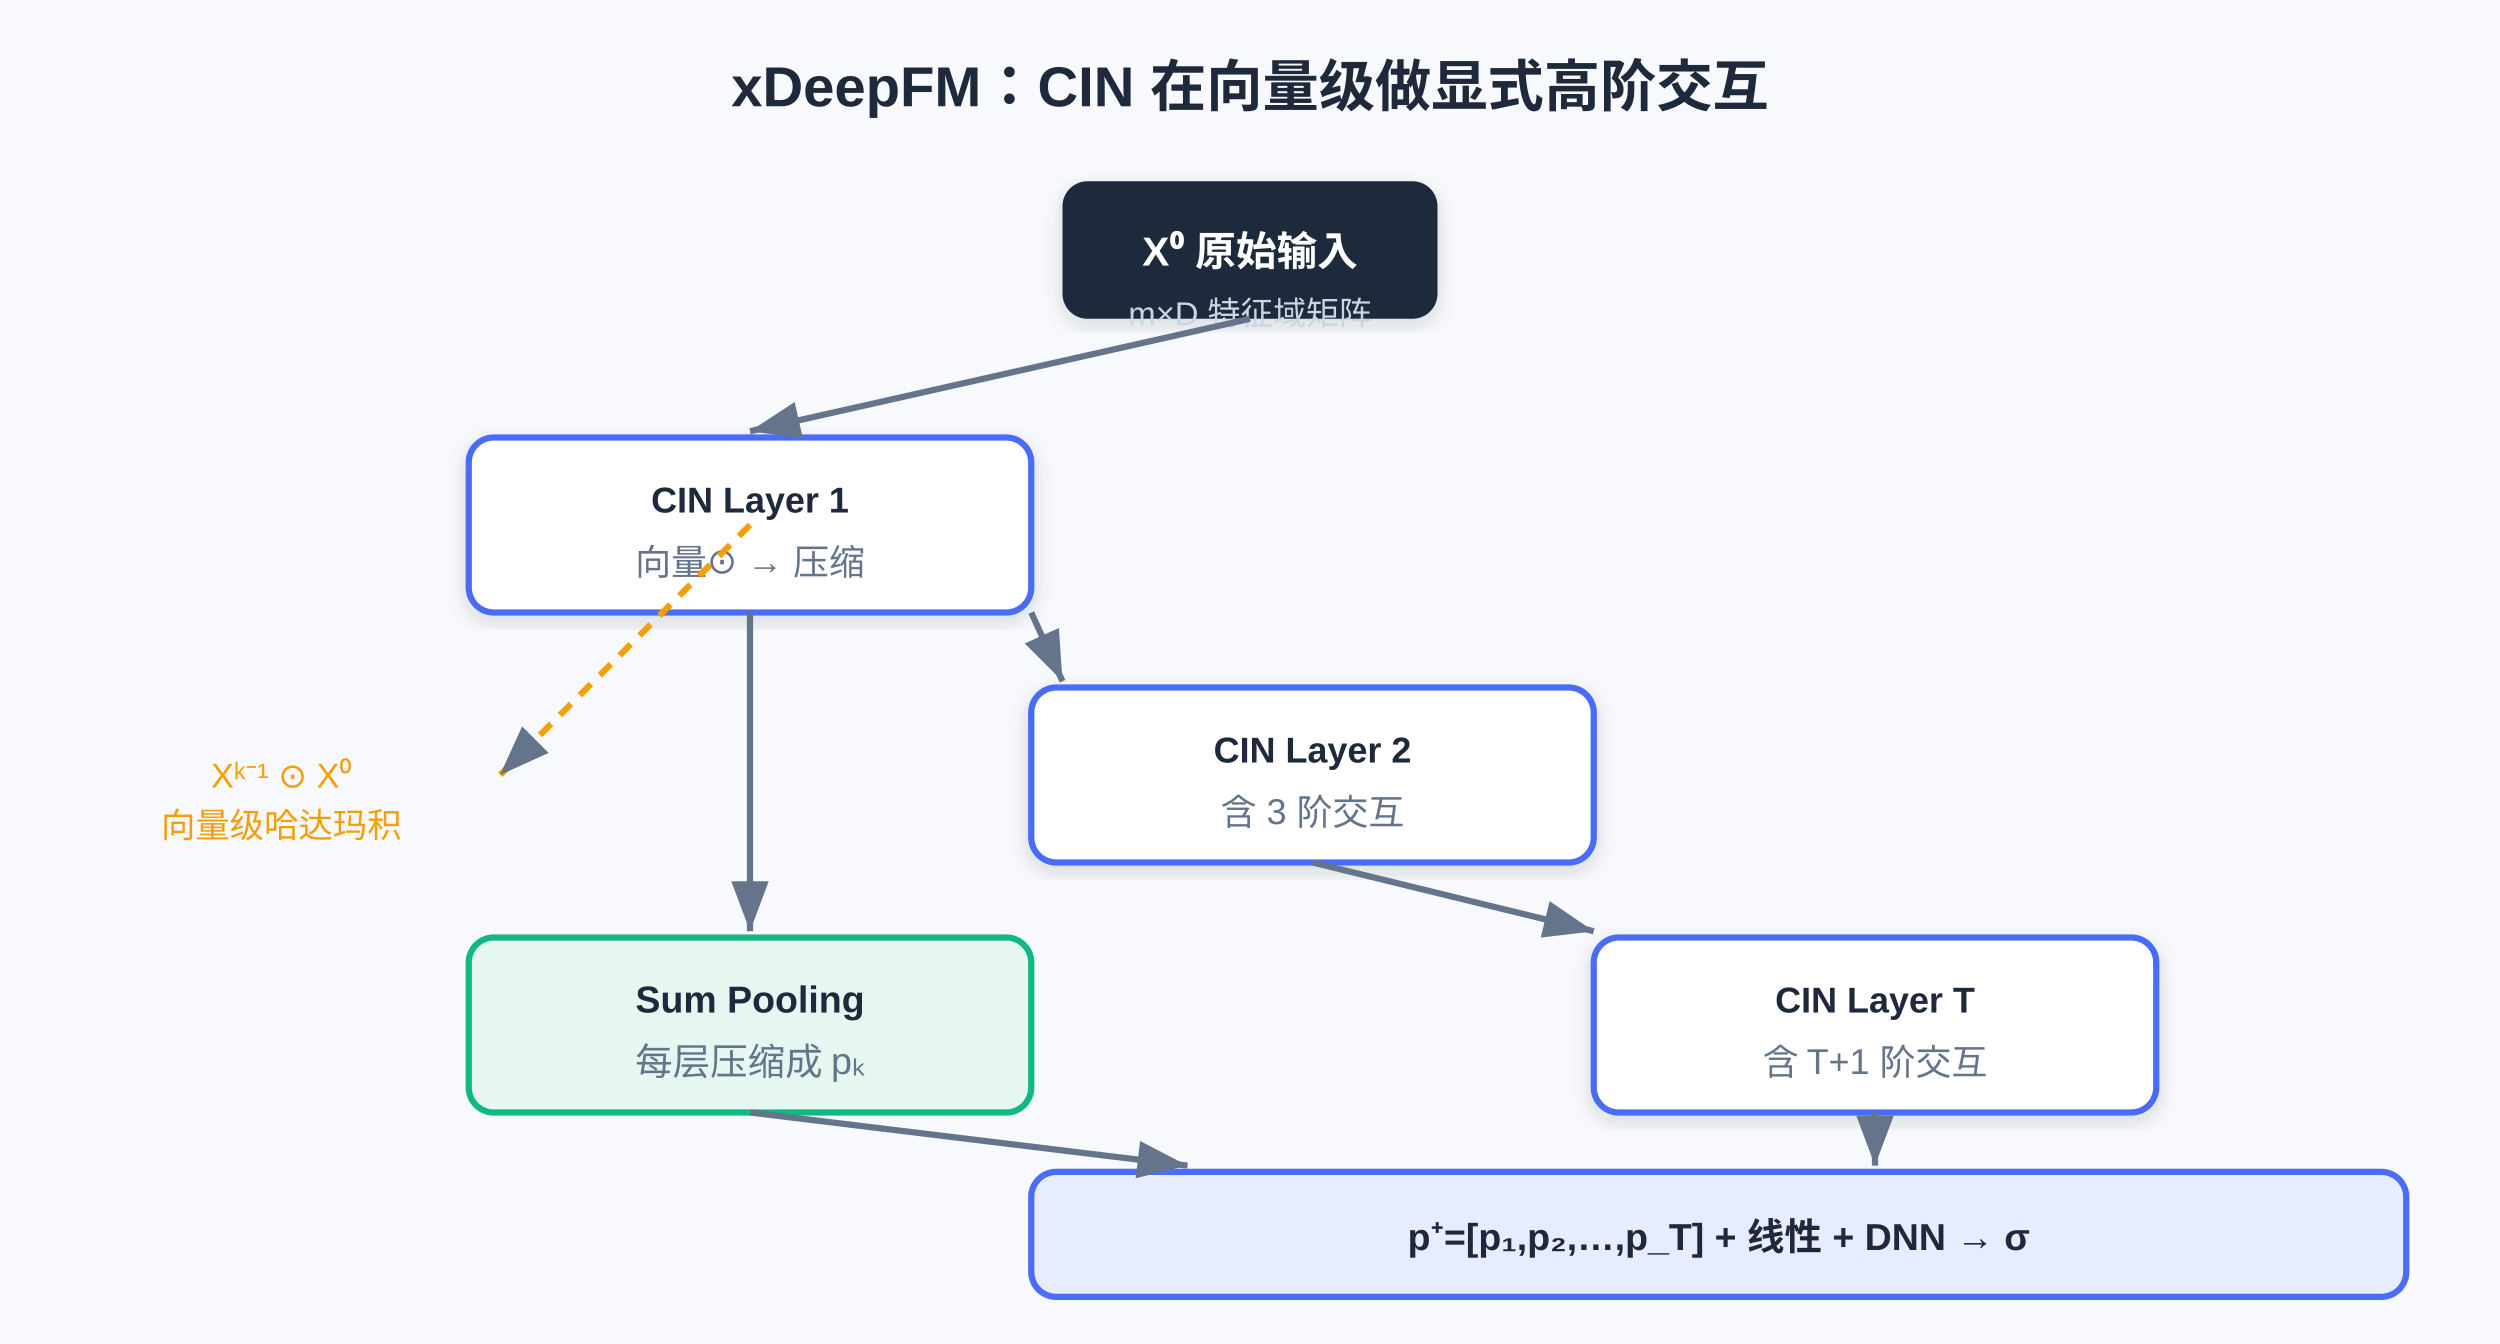
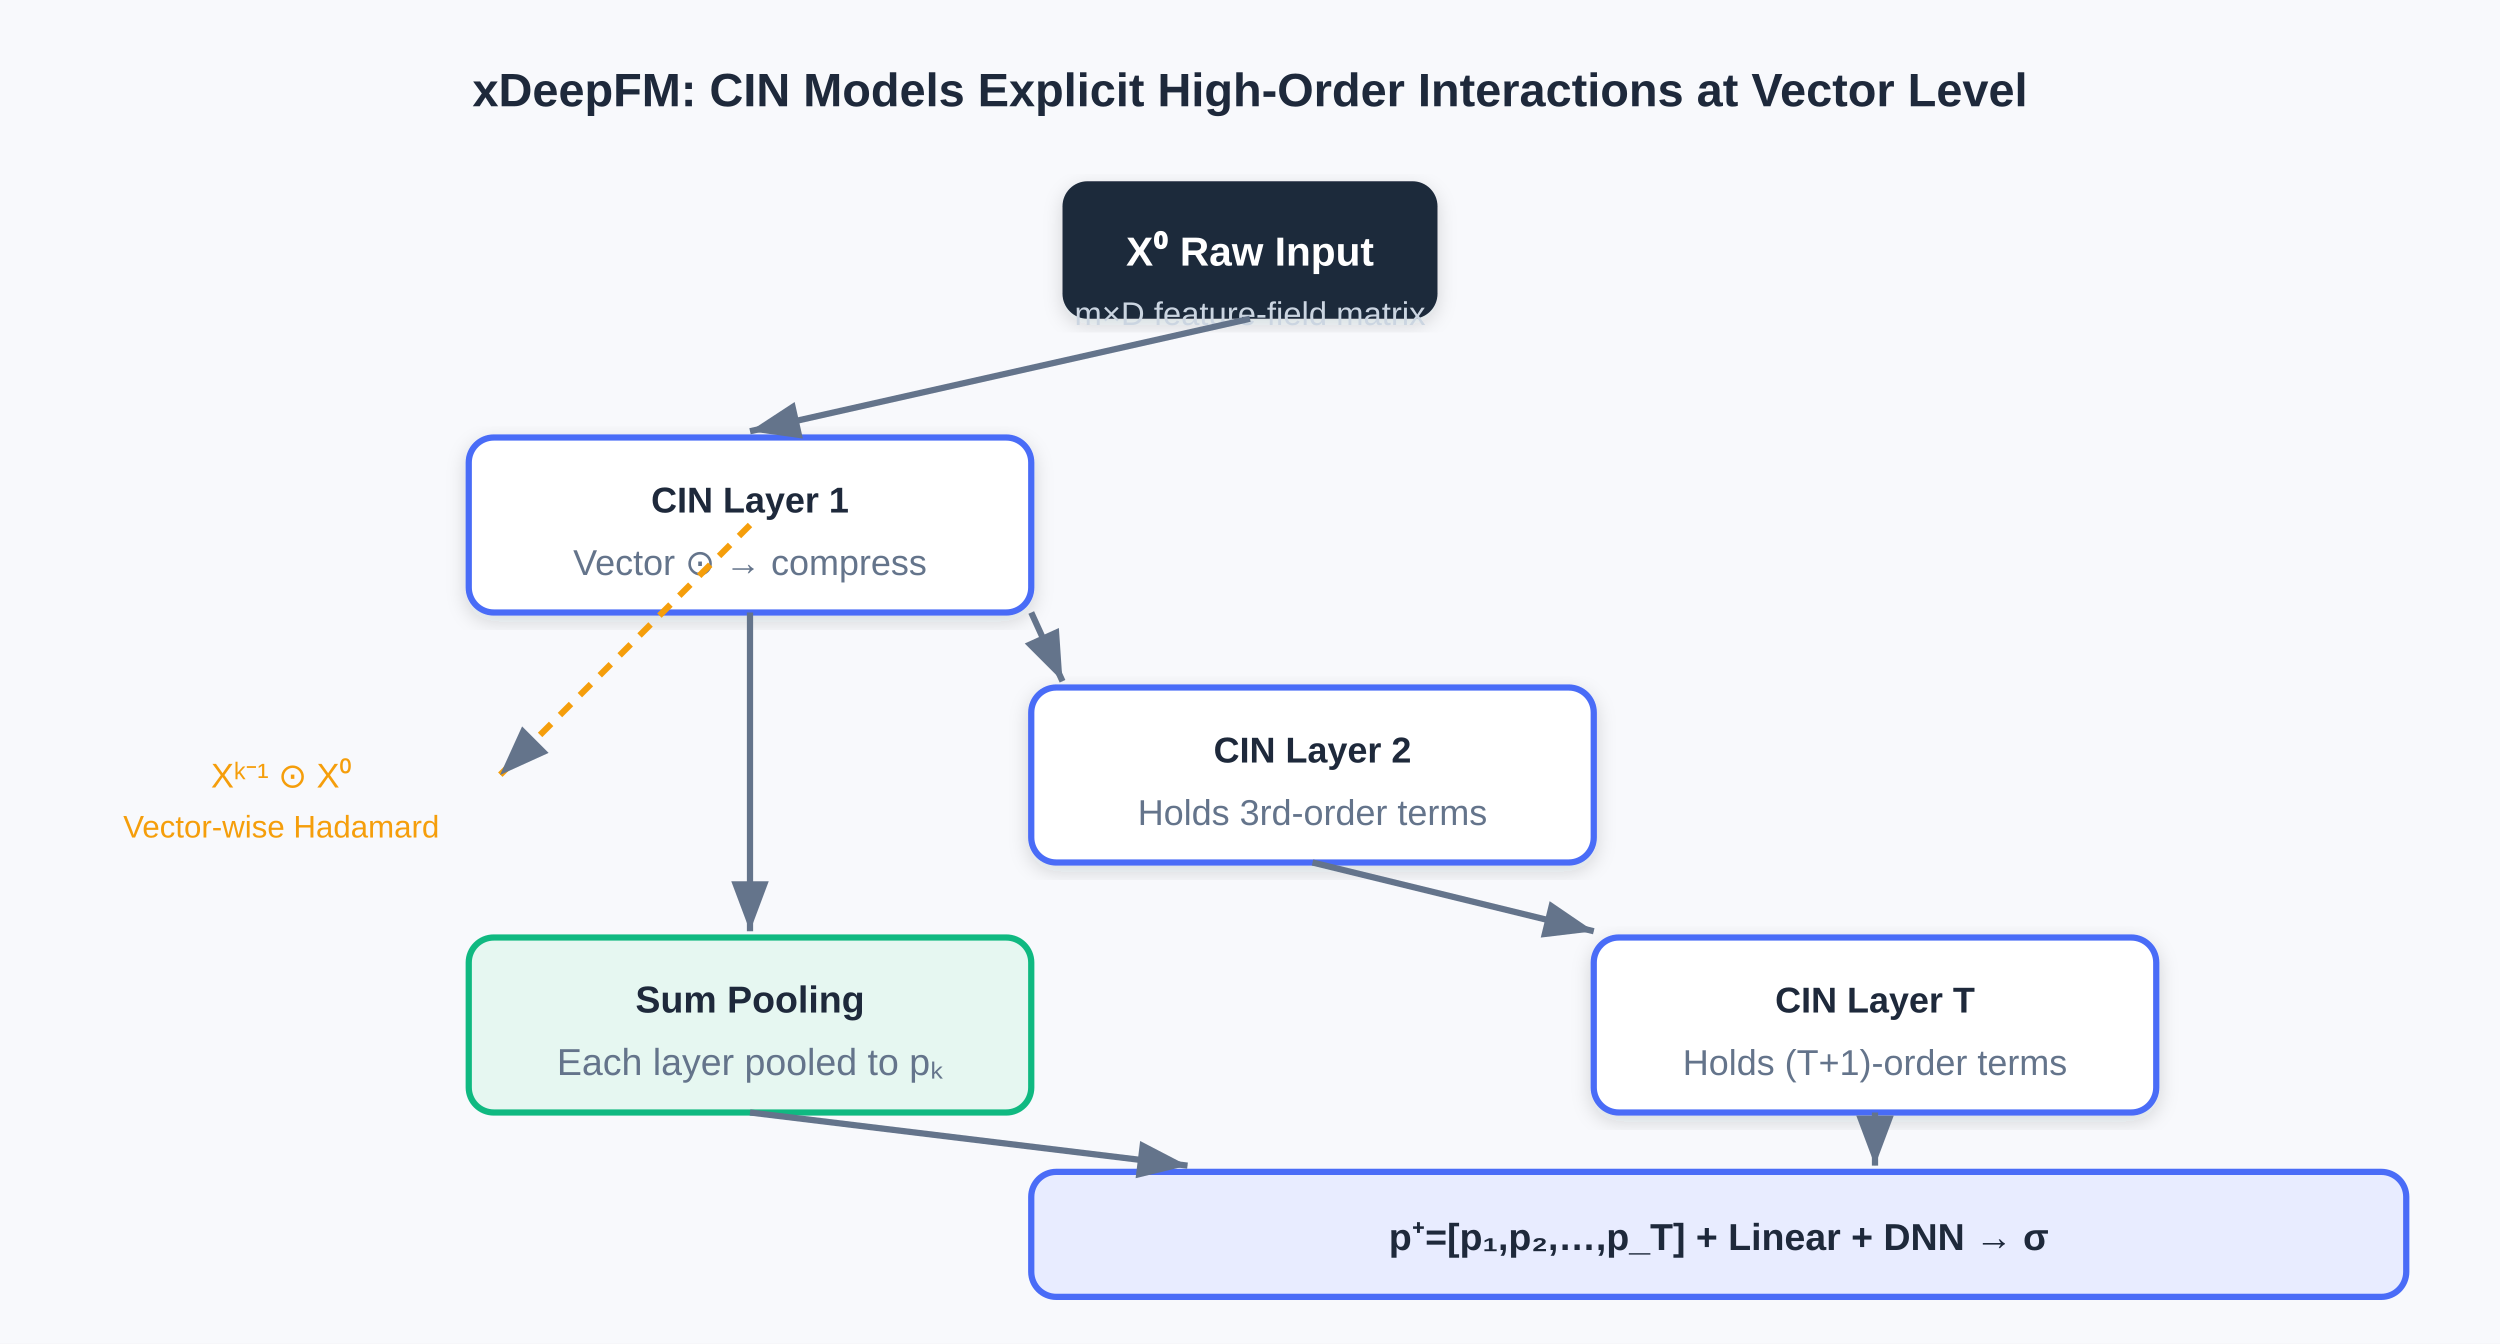
<svg xmlns="http://www.w3.org/2000/svg" viewBox="0 0 800 430" width="800" font-family="Arial, sans-serif">
  <defs>
    <filter id="s9" x="-10%" y="-10%" width="120%" height="120%">
      <feDropShadow dx="0" dy="2" stdDeviation="3" flood-color="#1e293b" flood-opacity="0.15" />
    </filter>
    <marker id="a9" markerWidth="10" markerHeight="10" refX="8" refY="3" orient="auto" markerUnits="strokeWidth">
      <path d="M0,0 L8,3 L0,6 Z" fill="#64748b" />
    </marker>
  </defs>
  <rect x="0" y="0" width="800" height="430" fill="#f8f9fc" />
-   <text x="400" y="34" text-anchor="middle" font-size="18" font-weight="700" fill="#1e293b">xDeepFM：CIN 在向量级做显式高阶交互</text>
+   <text x="400" y="34" text-anchor="middle" font-size="15" font-weight="700" fill="#1e293b">xDeepFM: CIN Models Explicit High-Order Interactions at Vector Level</text>
  <rect x="340" y="58" width="120" height="44" rx="8" fill="#1e293b" filter="url(#s9)" />
-   <text x="400" y="85" text-anchor="middle" font-size="13" fill="#ffffff" font-weight="700">X⁰ 原始输入</text>
-   <text x="400" y="104" text-anchor="middle" font-size="10.5" fill="#cbd5e1">m×D 特征域矩阵</text>
+   <text x="400" y="85" text-anchor="middle" font-size="13" fill="#ffffff" font-weight="700">X⁰ Raw Input</text>
+   <text x="400" y="104" text-anchor="middle" font-size="10.5" fill="#cbd5e1">m×D feature-field matrix</text>
  <g font-size="11.5">
    <rect x="150" y="140" width="180" height="56" rx="8" fill="#ffffff" stroke="#4A6CF7" stroke-width="2" filter="url(#s9)" />
    <text x="240" y="164" text-anchor="middle" fill="#1e293b" font-weight="700">CIN Layer 1</text>
-     <text x="240" y="184" text-anchor="middle" fill="#64748b">向量⊙ → 压缩</text>
+     <text x="240" y="184" text-anchor="middle" fill="#64748b">Vector ⊙ → compress</text>
    <rect x="330" y="220" width="180" height="56" rx="8" fill="#ffffff" stroke="#4A6CF7" stroke-width="2" filter="url(#s9)" />
    <text x="420" y="244" text-anchor="middle" fill="#1e293b" font-weight="700">CIN Layer 2</text>
-     <text x="420" y="264" text-anchor="middle" fill="#64748b">含 3 阶交互</text>
+     <text x="420" y="264" text-anchor="middle" fill="#64748b">Holds 3rd-order terms</text>
    <rect x="510" y="300" width="180" height="56" rx="8" fill="#ffffff" stroke="#4A6CF7" stroke-width="2" filter="url(#s9)" />
    <text x="600" y="324" text-anchor="middle" fill="#1e293b" font-weight="700">CIN Layer T</text>
-     <text x="600" y="344" text-anchor="middle" fill="#64748b">含 T+1 阶交互</text>
+     <text x="600" y="344" text-anchor="middle" fill="#64748b">Holds (T+1)-order terms</text>
  </g>
  <line x1="400" y1="102" x2="240" y2="138" stroke="#64748b" stroke-width="2" marker-end="url(#a9)" />
  <line x1="330" y1="196" x2="340" y2="218" stroke="#64748b" stroke-width="2" marker-end="url(#a9)" />
  <line x1="420" y1="276" x2="510" y2="298" stroke="#64748b" stroke-width="2" marker-end="url(#a9)" />
  <line x1="240" y1="168" x2="160" y2="248" stroke="#f59e0b" stroke-width="2" stroke-dasharray="5,4" marker-end="url(#a9)" />
  <text x="90" y="252" text-anchor="middle" font-size="11" fill="#f59e0b">Xᵏ⁻¹ ⊙ X⁰</text>
-   <text x="90" y="268" text-anchor="middle" font-size="11" fill="#f59e0b">向量级哈达玛积</text>
+   <text x="90" y="268" text-anchor="middle" font-size="10" fill="#f59e0b">Vector-wise Hadamard</text>
  <rect x="150" y="300" width="180" height="56" rx="8" fill="#e6f7f1" stroke="#10b981" stroke-width="2" />
  <text x="240" y="324" text-anchor="middle" fill="#1e293b" font-weight="700">Sum Pooling</text>
-   <text x="240" y="344" text-anchor="middle" fill="#64748b">每层压缩成 pₖ</text>
+   <text x="240" y="344" text-anchor="middle" fill="#64748b">Each layer pooled to pₖ</text>
  <line x1="240" y1="196" x2="240" y2="298" stroke="#64748b" stroke-width="2" marker-end="url(#a9)" />
  <rect x="330" y="375" width="440" height="40" rx="8" fill="#e8ecff" stroke="#4A6CF7" stroke-width="2" />
-   <text x="550" y="400" text-anchor="middle" font-size="12" fill="#1e293b" font-weight="700">p⁺=[p₁,p₂,…,p_T] + 线性 + DNN → σ</text>
+   <text x="550" y="400" text-anchor="middle" font-size="12" fill="#1e293b" font-weight="700">p⁺=[p₁,p₂,…,p_T] + Linear + DNN → σ</text>
  <line x1="240" y1="356" x2="380" y2="373" stroke="#64748b" stroke-width="2" marker-end="url(#a9)" />
  <line x1="600" y1="356" x2="600" y2="373" stroke="#64748b" stroke-width="2" marker-end="url(#a9)" />
</svg>
